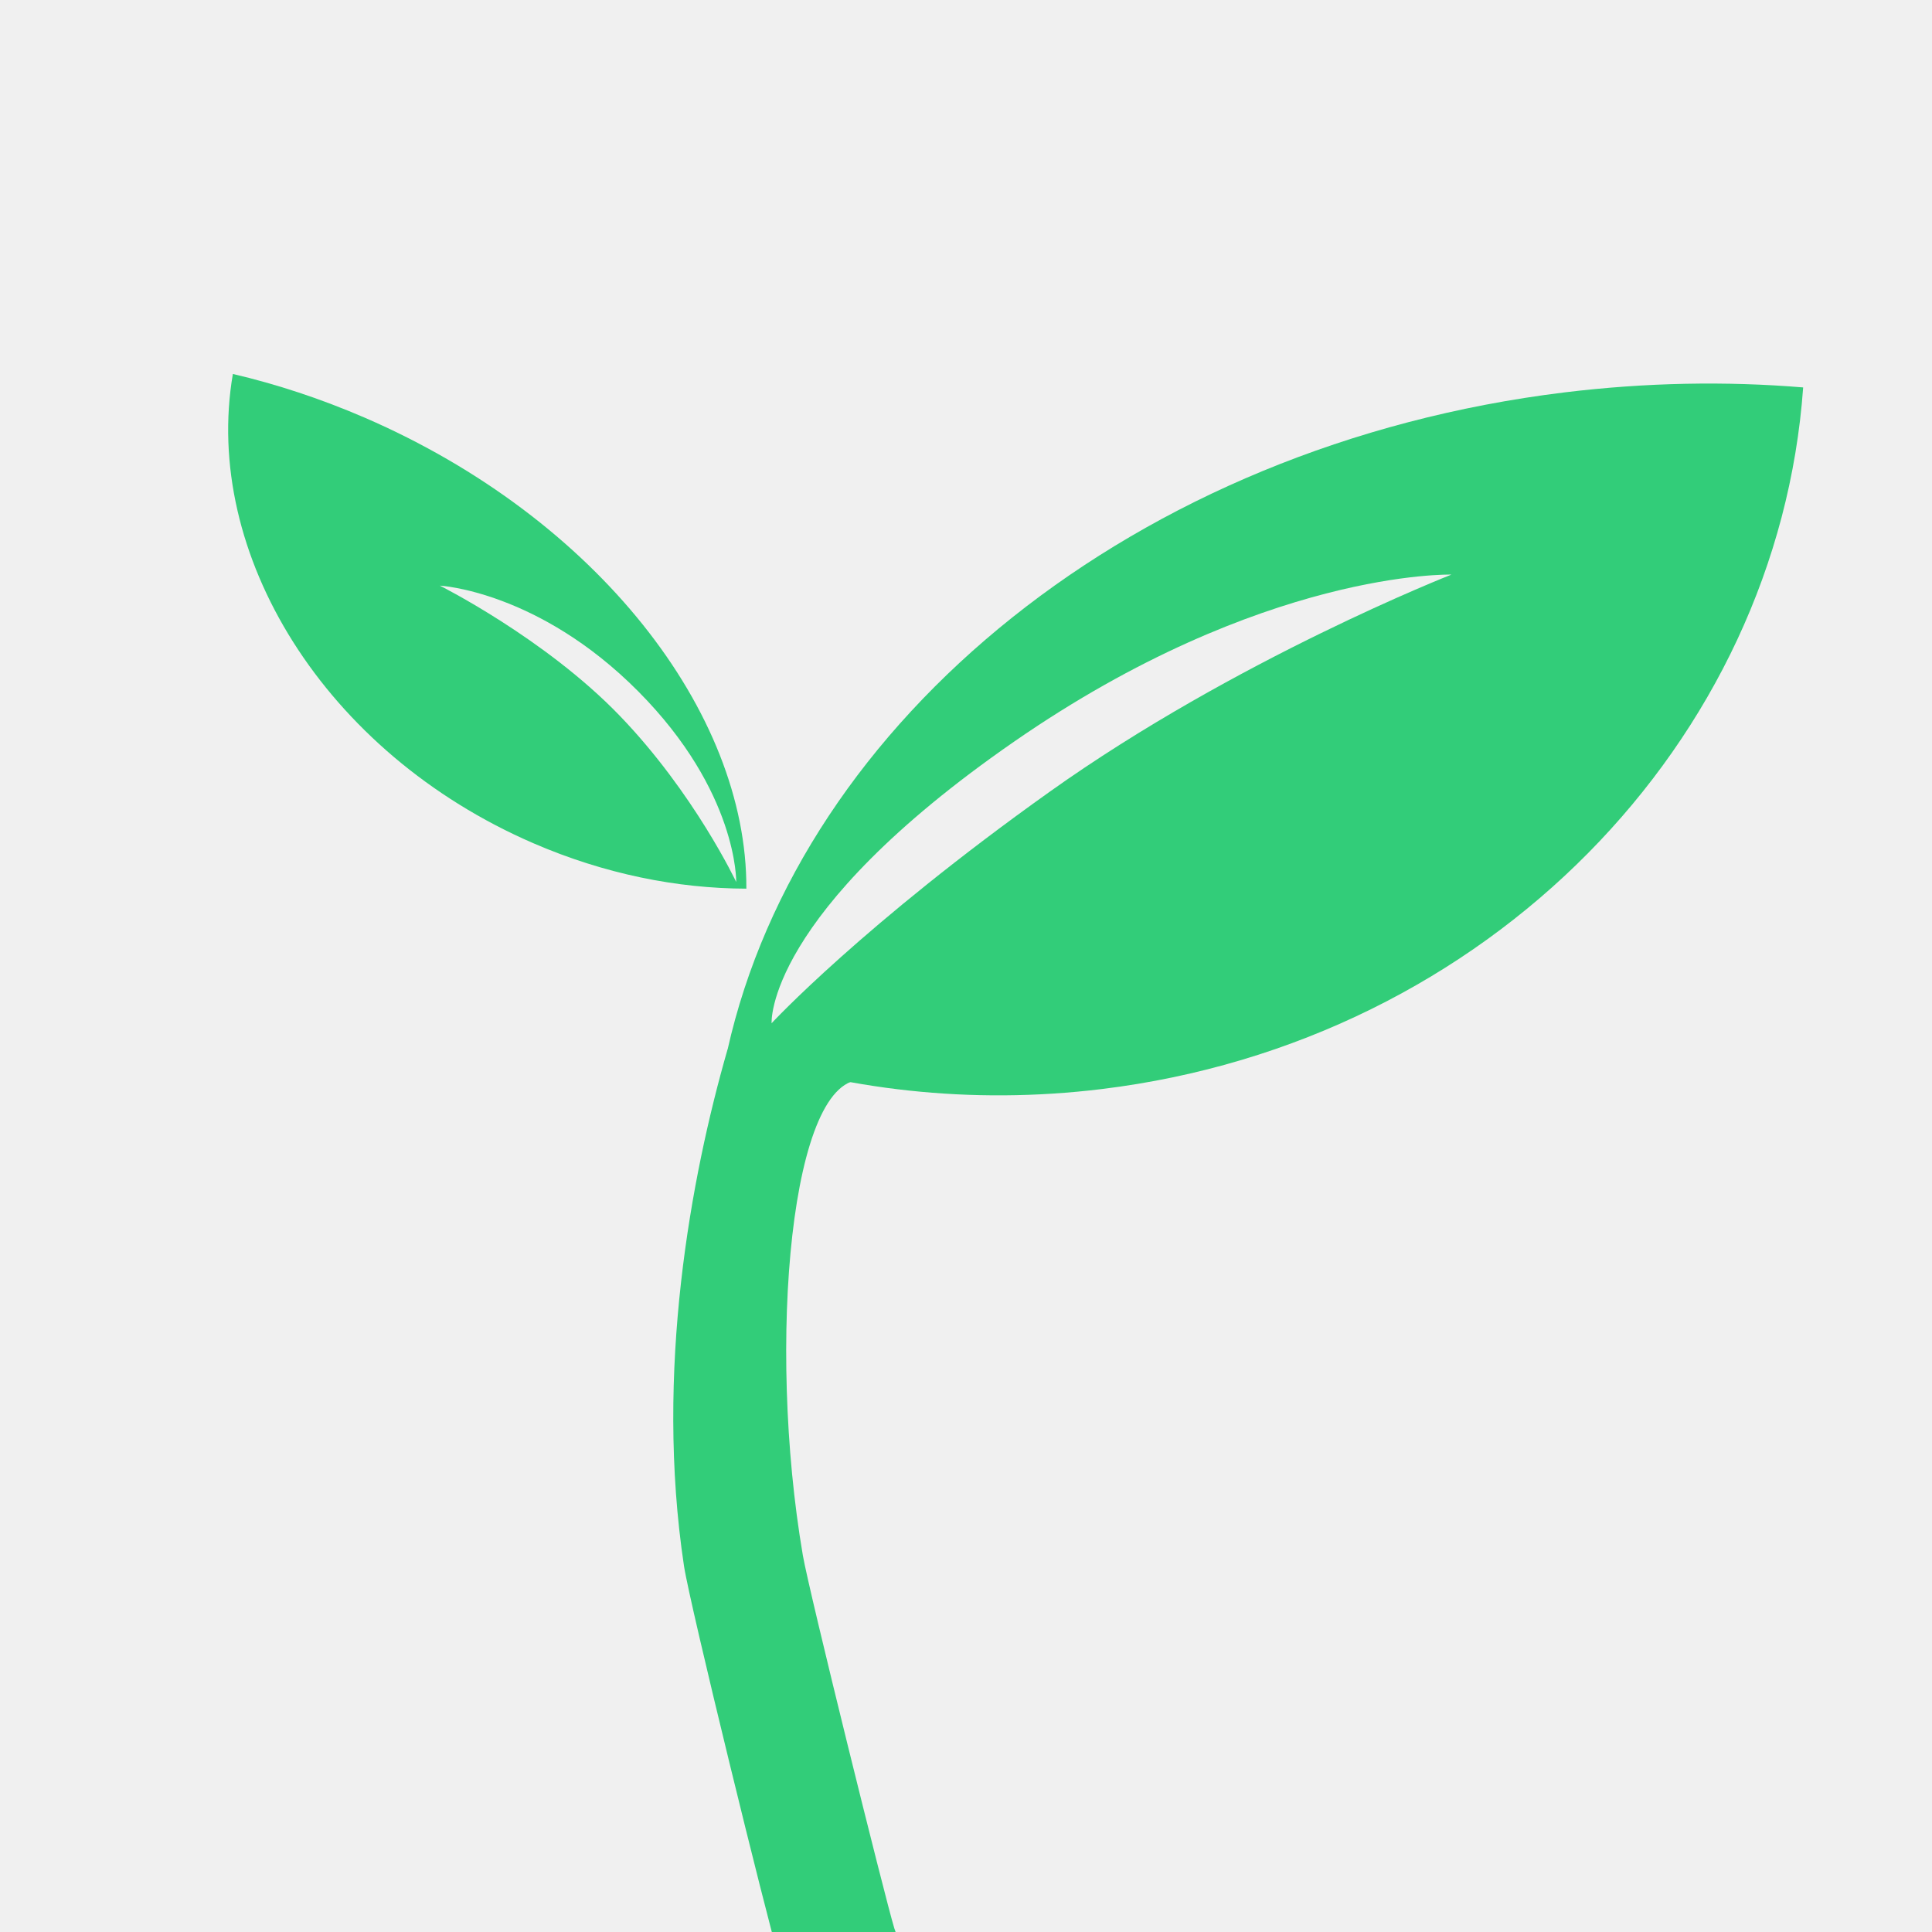
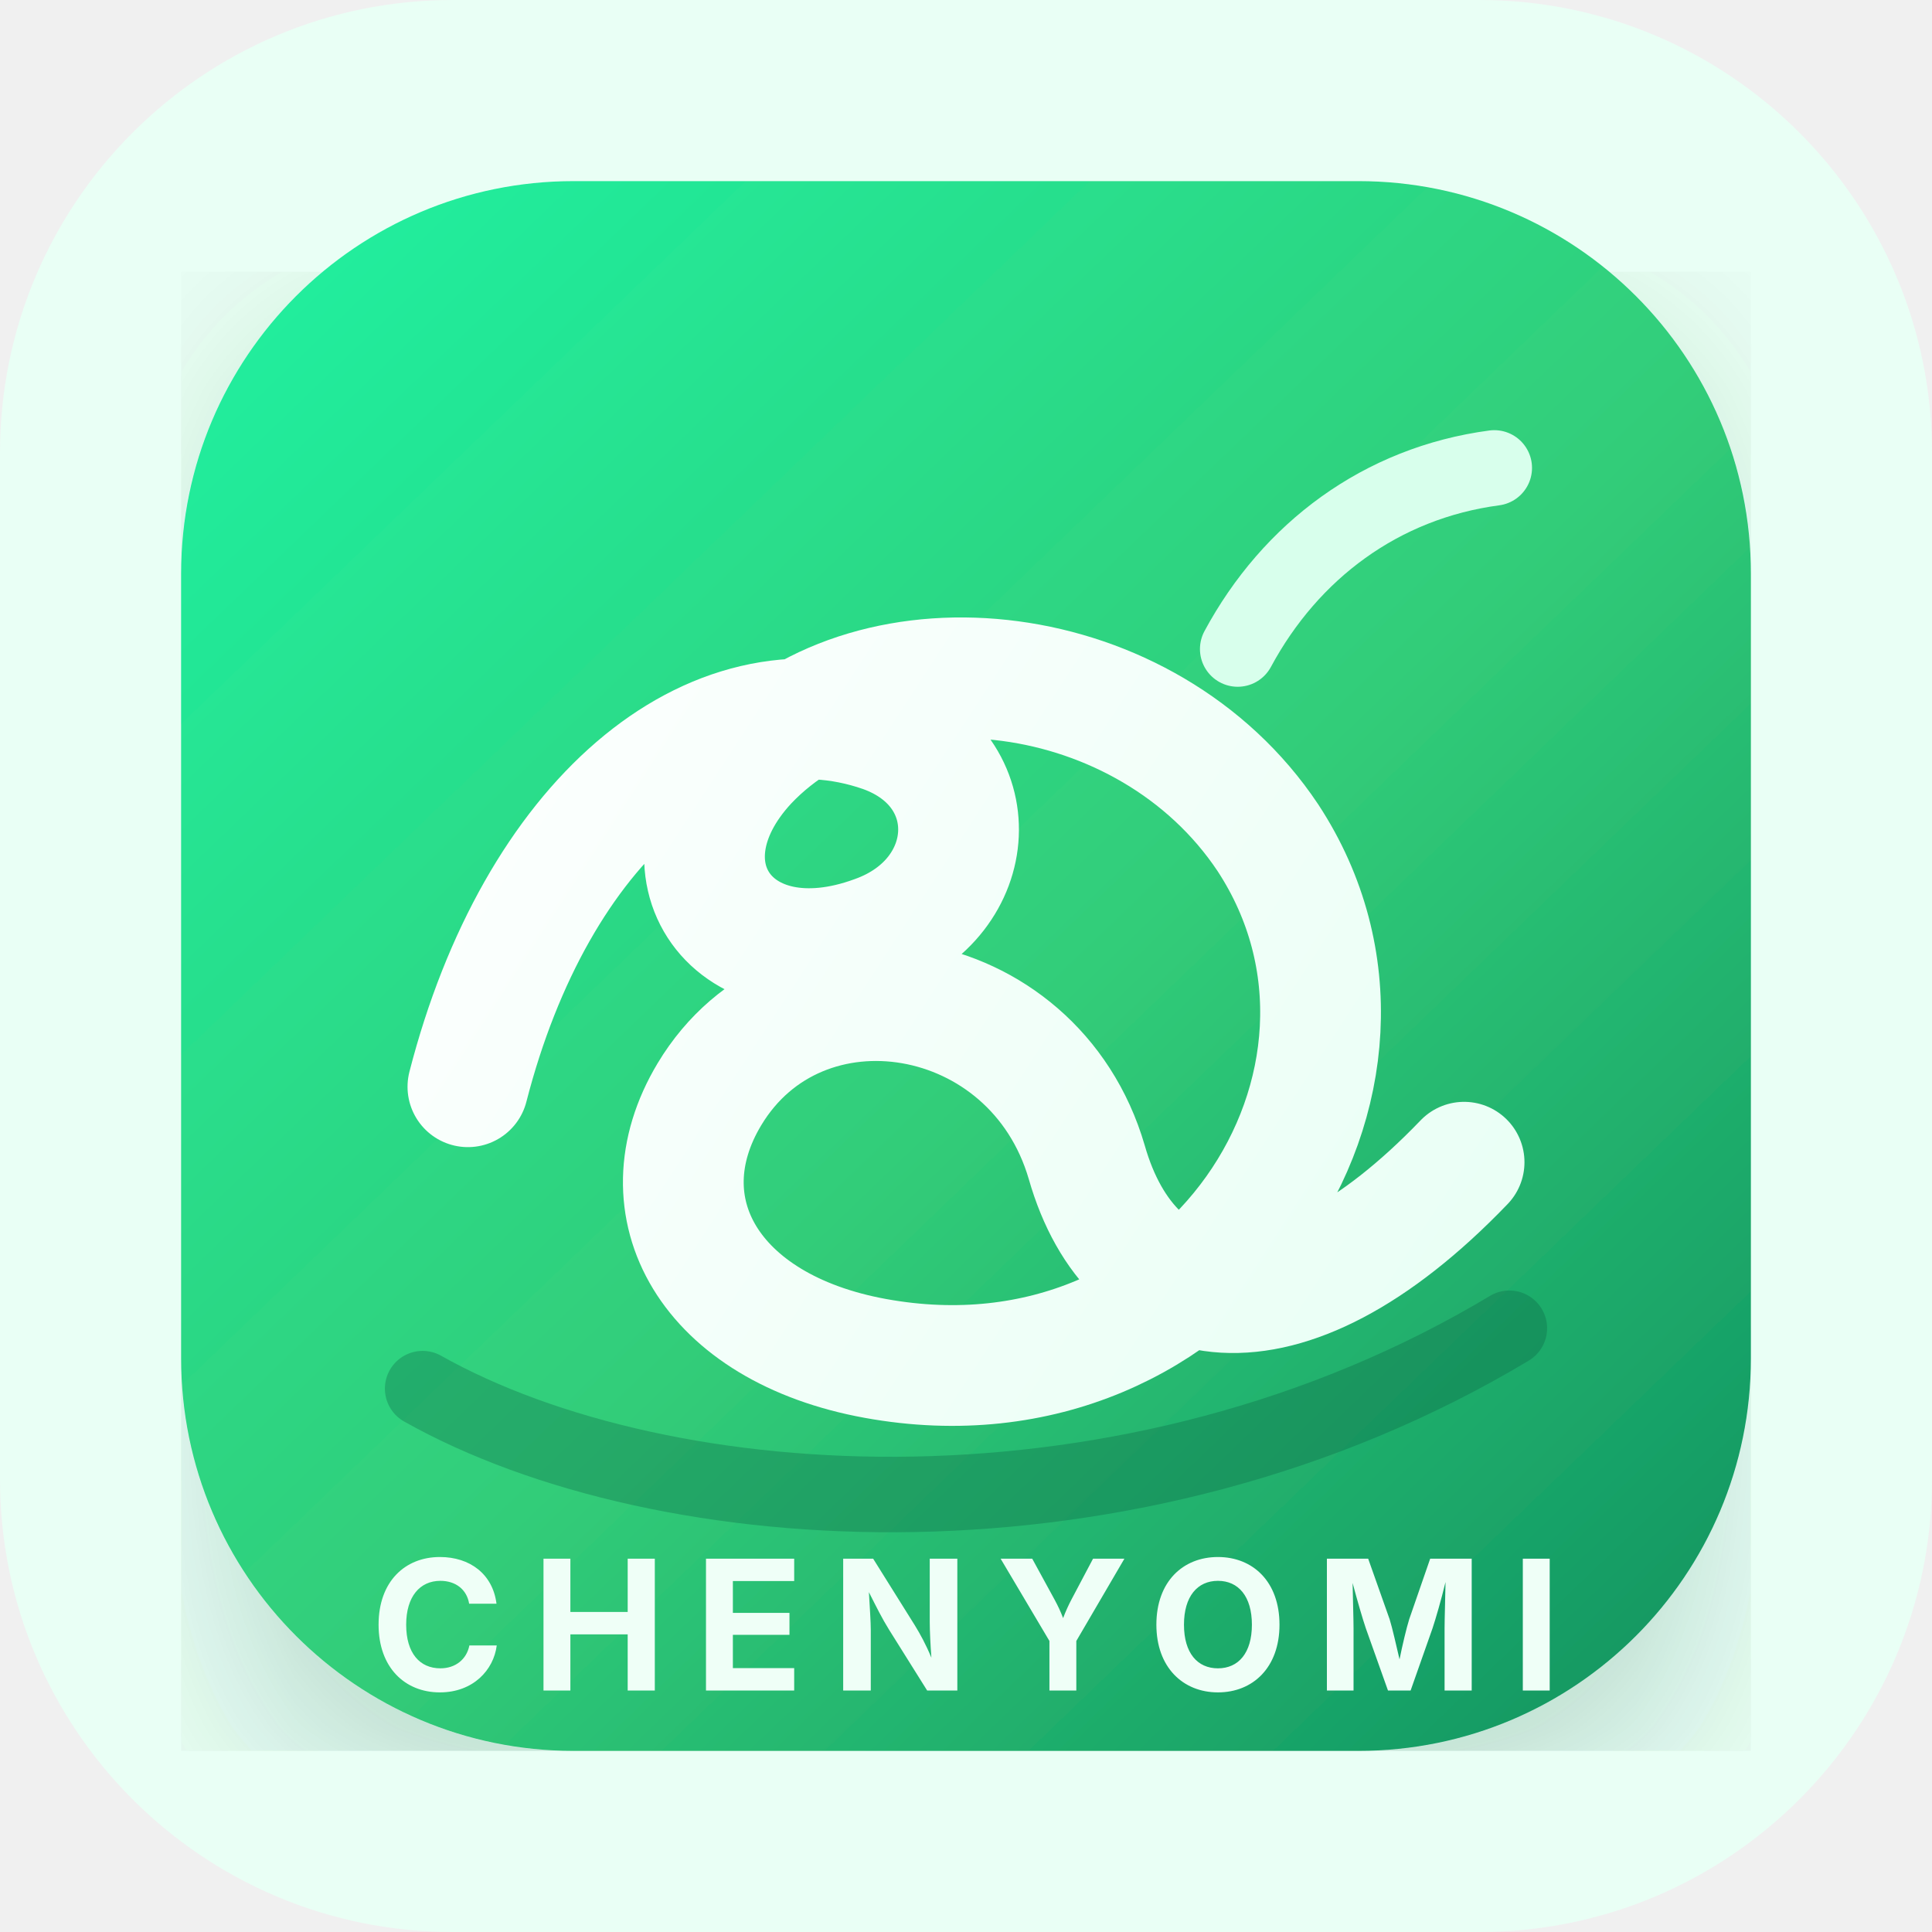
- <svg xmlns="http://www.w3.org/2000/svg" width="32" height="32" viewBox="0 0 32 32" fill="none">
+ <svg xmlns="http://www.w3.org/2000/svg" width="128" height="128" viewBox="0 0 128 128" fill="none">
  <defs>
-     <mask id="mask0" mask-type="alpha">
-       <path fill-rule="evenodd" clip-rule="evenodd" d="M18.25 18.038C16.075 18.304 13.964 18.053 12.049 17.393C13.27 11.932 18.794 7.37 25.915 6.499C27.262 6.335 28.587 6.311 29.866 6.417C29.447 12.273 24.659 17.254 18.25 18.038ZM16.792 12.287C12.666 15.146 12.78 16.948 12.78 16.948C12.78 16.948 14.293 15.316 17.383 13.116C20.473 10.915 24.041 9.517 24.041 9.517C24.041 9.517 20.917 9.429 16.792 12.287Z" fill="white" />
-       <path fill-rule="evenodd" clip-rule="evenodd" d="M8.835 13.967C10.009 14.475 11.214 14.716 12.362 14.719C12.376 11.8 9.886 8.582 6.041 6.918C5.313 6.604 4.581 6.363 3.857 6.194C3.347 9.172 5.375 12.47 8.835 13.967ZM10.571 11.451C12.225 13.116 12.194 14.609 12.194 14.609C12.194 14.609 11.499 13.135 10.264 11.854C9.029 10.573 7.285 9.7 7.285 9.7C7.285 9.7 8.917 9.786 10.571 11.451Z" fill="white" />
-       <path d="M14.309 17.89C13.096 17.764 12.697 22.249 13.298 25.763C13.396 26.341 14.659 31.439 14.813 31.94C15.183 32.863 13.237 33.533 12.898 32.417C12.704 31.779 11.427 26.585 11.329 25.937C10.843 22.711 11.444 19.49 12.049 17.387" fill="white" />
-     </mask>
+     <linearGradient id="bg" x1="16" y1="14" x2="116" y2="118" gradientUnits="userSpaceOnUse">
+       <stop stop-color="#1FF0A0" />
+       <stop offset="0.52" stop-color="#32CD79" />
+       <stop offset="1" stop-color="#0D8F5F" />
+     </linearGradient>
+     <linearGradient id="ink" x1="24" y1="40" x2="104" y2="92" gradientUnits="userSpaceOnUse">
+       <stop stop-color="#FFFFFF" />
+       <stop offset="1" stop-color="#E7FFF4" />
+     </linearGradient>
+     <filter id="shadow" x="12" y="12" width="104" height="104" color-interpolation-filters="sRGB" filterUnits="userSpaceOnUse">
+       <feDropShadow dx="0" dy="6" stdDeviation="8" flood-color="#064E3B" flood-opacity="0.22" />
+     </filter>
  </defs>
-   <g mask="url(#mask0)">
-     <path d="M0 12C0 5.373 5.373 0 12 0H20C26.627 0 32 5.373 32 12V20C32 26.627 26.627 32 20 32H0V12Z" fill="#32CD79" />
-   </g>
+   <rect width="128" height="128" rx="30" fill="#E9FFF5" />
+   <rect x="12" y="12" width="104" height="104" rx="26" fill="url(#bg)" filter="url(#shadow)" />
+   <path d="M31 72C35.5 54.5 47 44.5 58.5 48.5C65.5 51 65 59.5 58 62C48.5 65.5 43 57.5 49.5 50.5C58 41.5 76 43.5 84 55.5C94.5 71.5 80 94 58 90C47 88 42.5 80 47 72.5C53 62.5 68.5 65 72 77C75 87.5 85 89.5 97 77" stroke="url(#ink)" stroke-width="8" stroke-linecap="round" stroke-linejoin="round" />
+   <path d="M82 43C85.5 36.5 91.5 32 99 31" stroke="#D8FFEC" stroke-width="5" stroke-linecap="round" />
+   <path d="M28 92C44 101 75 103 100 88" stroke="#0A5F43" stroke-width="5" stroke-linecap="round" opacity="0.32" />
+   <text x="64" y="112" fill="#EFFFF7" font-family="Inter, Avenir, Helvetica, Arial, sans-serif" font-size="12" font-weight="700" letter-spacing="1.8" text-anchor="middle">CHENYOMI</text>
</svg>
